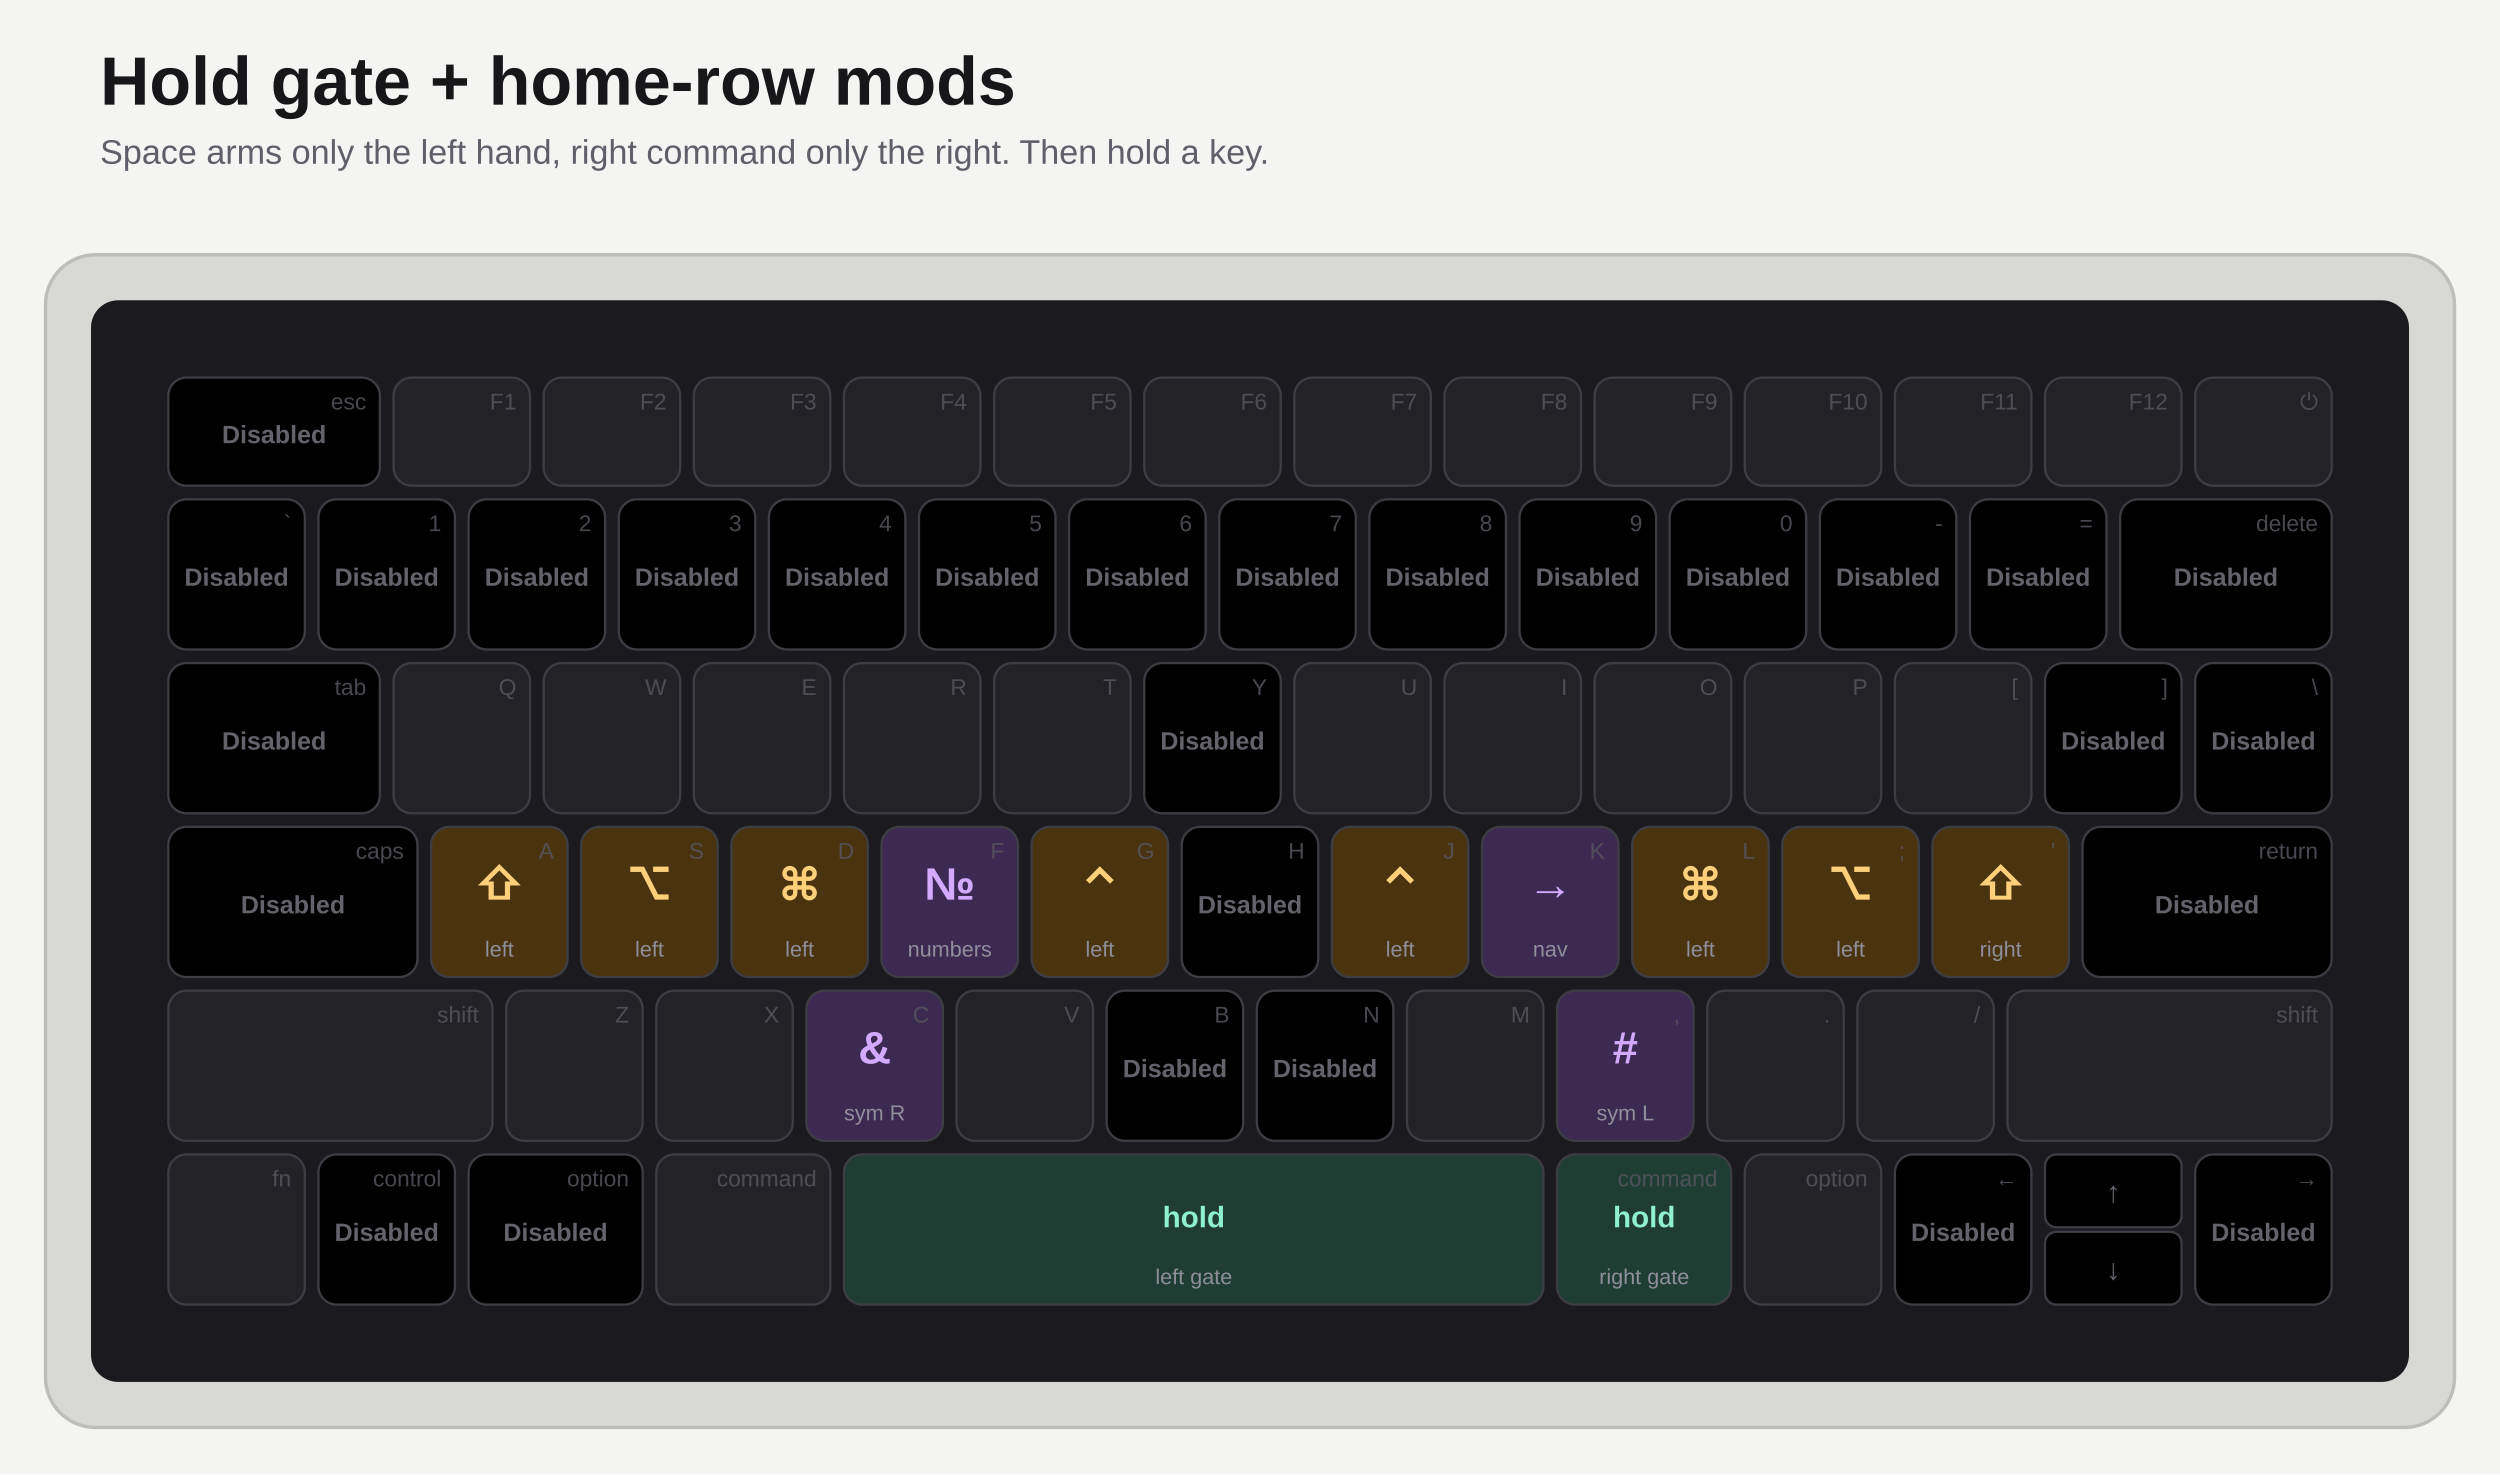
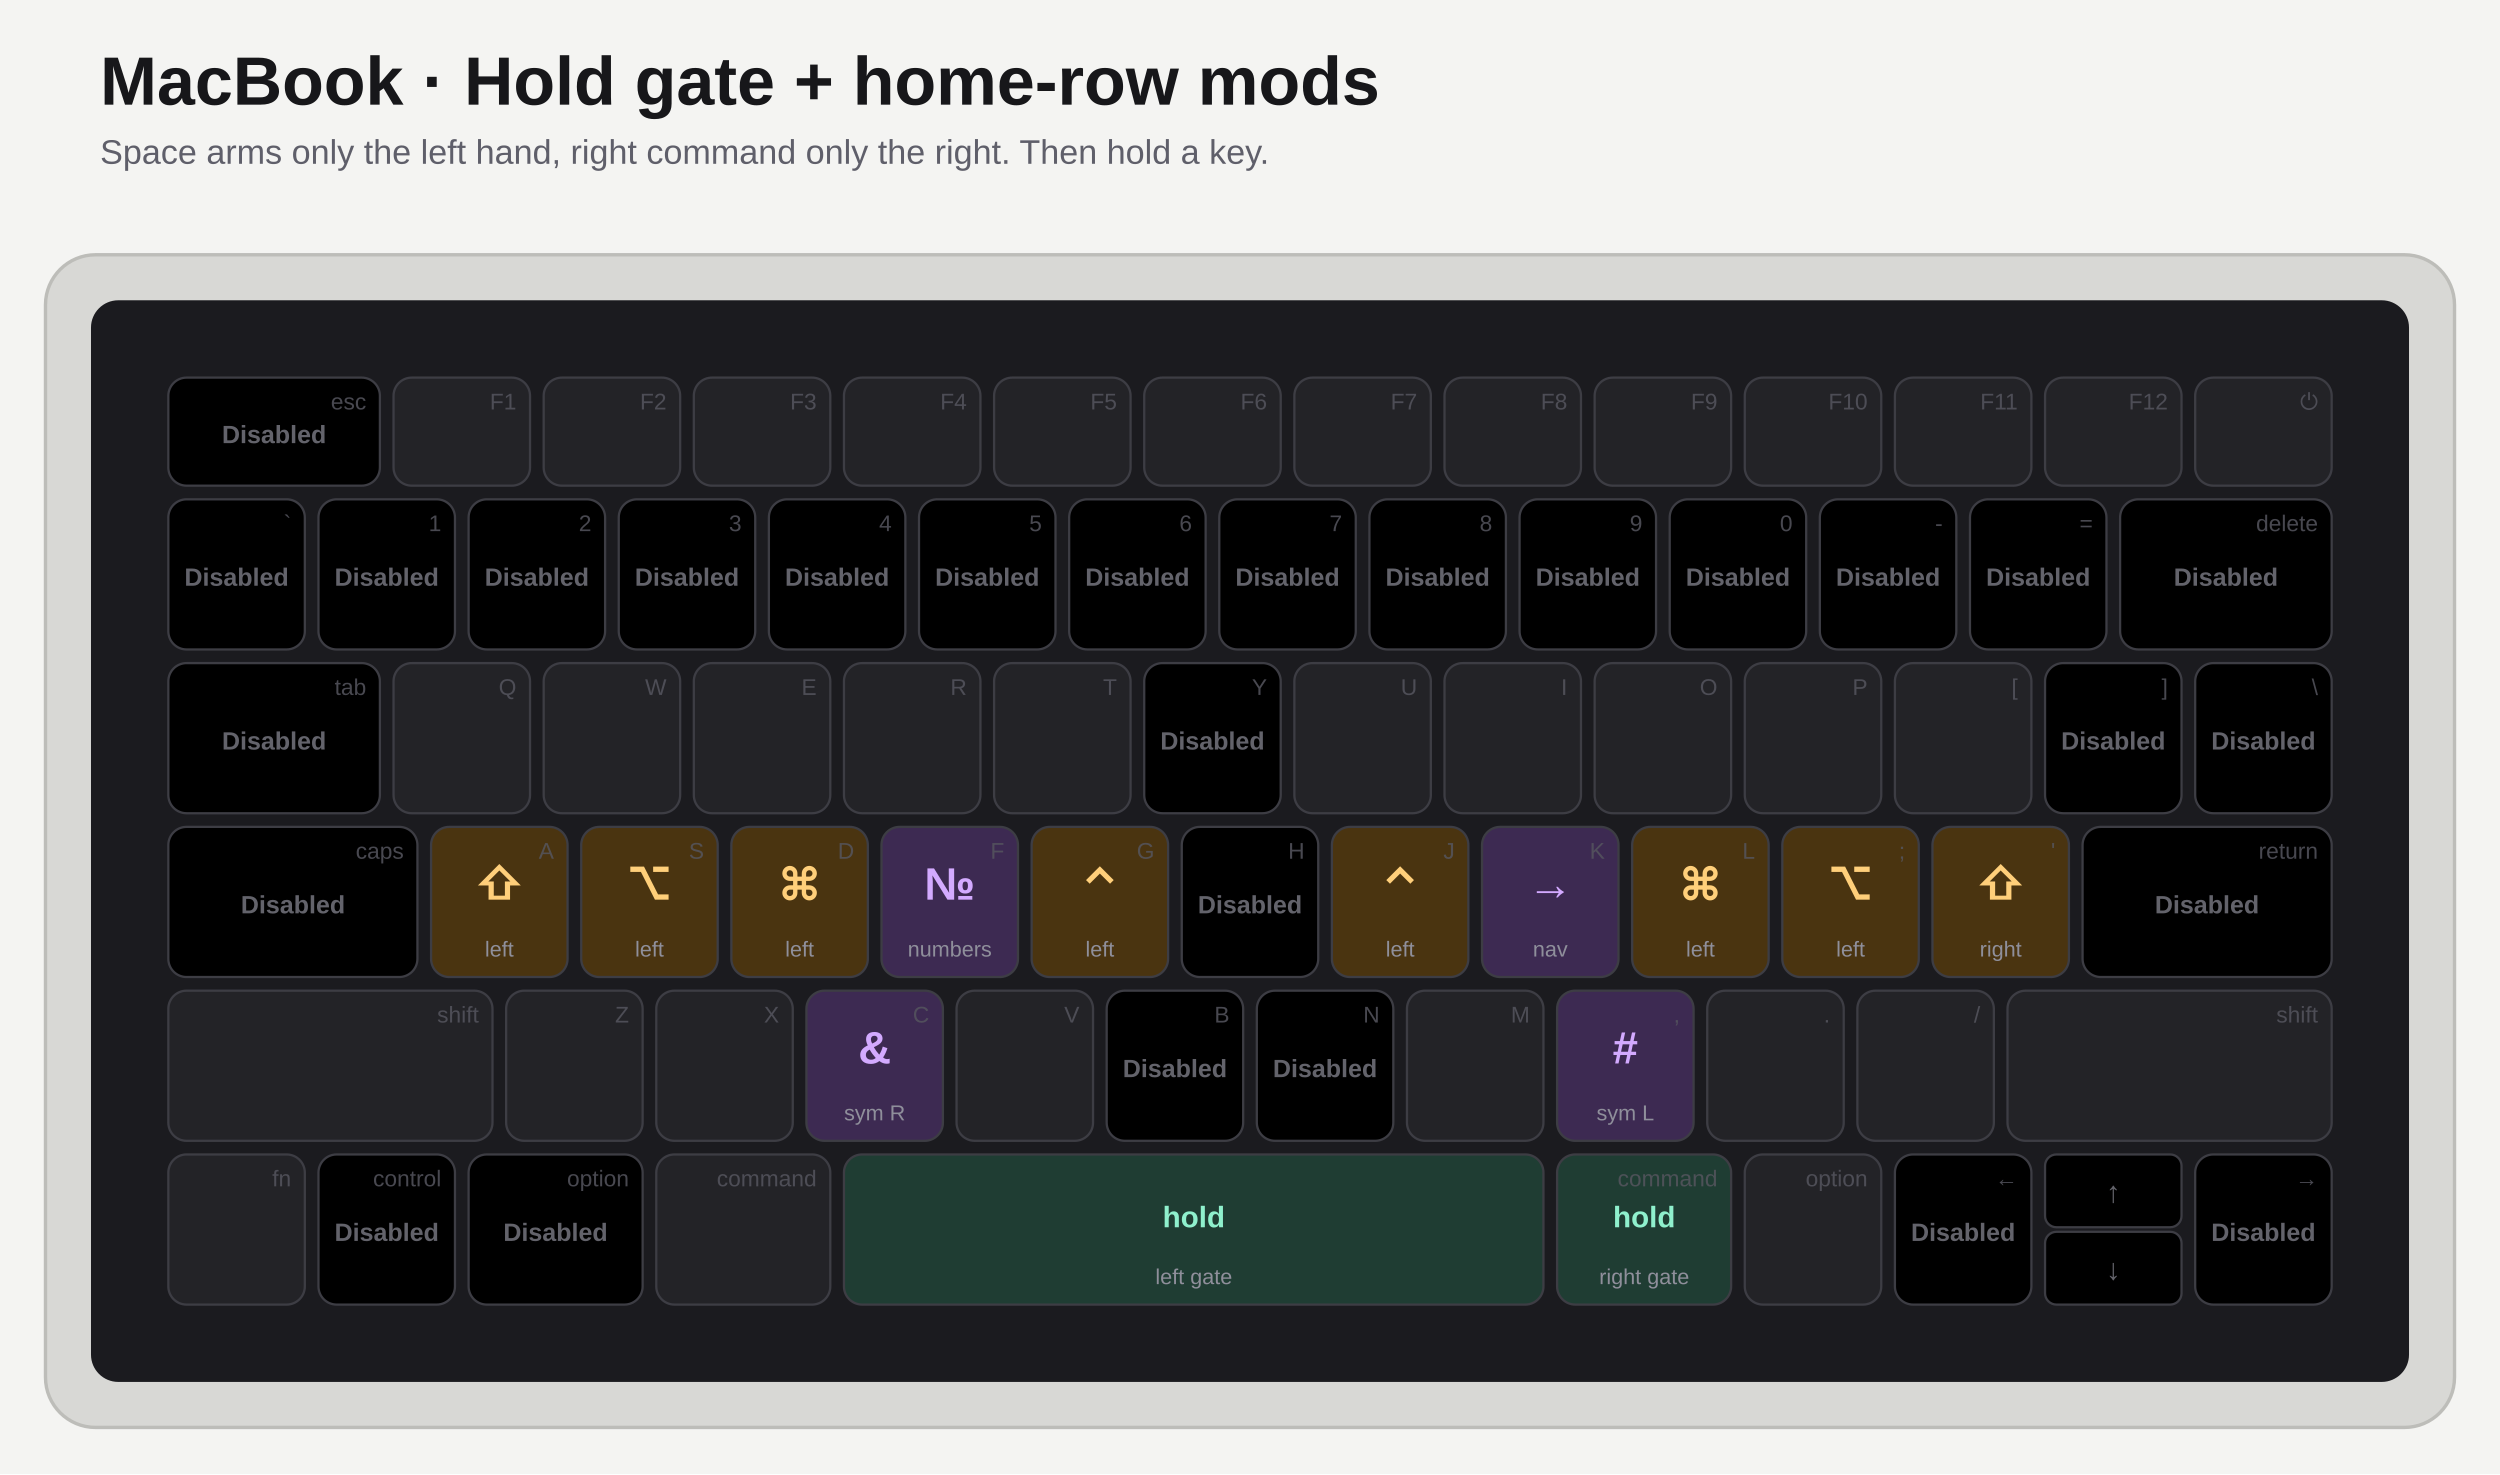
<svg xmlns="http://www.w3.org/2000/svg" width="1099" height="648" viewBox="0 0 1099 648" role="img" aria-label="Hold gate + home-row mods layer of the splitmac">
  <rect width="1099" height="648" fill="#f4f4f2" />
-   <text x="44.0" y="46.0" fill="#17171a" font-size="30" font-weight="700" text-anchor="start" opacity="1.0" font-family="-apple-system, BlinkMacSystemFont, 'SF Pro Text', 'Helvetica Neue', Arial, sans-serif">Hold gate + home-row mods</text>
+   <text x="44.0" y="46.0" fill="#17171a" font-size="30" font-weight="700" text-anchor="start" opacity="1.0" font-family="-apple-system, BlinkMacSystemFont, 'SF Pro Text', 'Helvetica Neue', Arial, sans-serif">MacBook · Hold gate + home-row mods</text>
  <text x="44.0" y="72.0" fill="#5f5f6a" font-size="15" font-weight="400" text-anchor="start" opacity="1.0" font-family="-apple-system, BlinkMacSystemFont, 'SF Pro Text', 'Helvetica Neue', Arial, sans-serif">Space arms only the left hand, right command only the right. Then hold a key.</text>
  <rect x="20.0" y="112.0" width="1059.0" height="515.5" rx="22" fill="#d8d8d5" stroke="#bdbdb9" stroke-width="1.5" />
  <rect x="40.0" y="132.0" width="1019.0" height="475.5" rx="12" fill="#1b1b1f" />
  <rect x="74.0" y="166.0" width="93.0" height="47.5" rx="8" fill="#000000" stroke="#3d3d44" stroke-width="1" />
  <text x="161.0" y="180.0" fill="#55555e" font-size="10" font-weight="500" text-anchor="end" opacity="0.85" font-family="-apple-system, BlinkMacSystemFont, 'SF Pro Text', 'Helvetica Neue', Arial, sans-serif">esc</text>
  <text x="120.5" y="194.8" fill="#63636b" font-size="11" font-weight="600" text-anchor="middle" opacity="1.0" font-family="-apple-system, BlinkMacSystemFont, 'SF Pro Text', 'Helvetica Neue', Arial, sans-serif">Disabled</text>
  <rect x="173.0" y="166.0" width="60.0" height="47.5" rx="8" fill="#232327" stroke="#3d3d44" stroke-width="1" />
  <text x="227.0" y="180.0" fill="#55555e" font-size="10" font-weight="500" text-anchor="end" opacity="0.85" font-family="-apple-system, BlinkMacSystemFont, 'SF Pro Text', 'Helvetica Neue', Arial, sans-serif">F1</text>
  <rect x="239.0" y="166.0" width="60.0" height="47.5" rx="8" fill="#232327" stroke="#3d3d44" stroke-width="1" />
  <text x="293.0" y="180.0" fill="#55555e" font-size="10" font-weight="500" text-anchor="end" opacity="0.85" font-family="-apple-system, BlinkMacSystemFont, 'SF Pro Text', 'Helvetica Neue', Arial, sans-serif">F2</text>
  <rect x="305.0" y="166.0" width="60.0" height="47.5" rx="8" fill="#232327" stroke="#3d3d44" stroke-width="1" />
  <text x="359.0" y="180.0" fill="#55555e" font-size="10" font-weight="500" text-anchor="end" opacity="0.85" font-family="-apple-system, BlinkMacSystemFont, 'SF Pro Text', 'Helvetica Neue', Arial, sans-serif">F3</text>
  <rect x="371.0" y="166.0" width="60.0" height="47.5" rx="8" fill="#232327" stroke="#3d3d44" stroke-width="1" />
  <text x="425.0" y="180.0" fill="#55555e" font-size="10" font-weight="500" text-anchor="end" opacity="0.85" font-family="-apple-system, BlinkMacSystemFont, 'SF Pro Text', 'Helvetica Neue', Arial, sans-serif">F4</text>
  <rect x="437.0" y="166.0" width="60.0" height="47.5" rx="8" fill="#232327" stroke="#3d3d44" stroke-width="1" />
  <text x="491.0" y="180.0" fill="#55555e" font-size="10" font-weight="500" text-anchor="end" opacity="0.85" font-family="-apple-system, BlinkMacSystemFont, 'SF Pro Text', 'Helvetica Neue', Arial, sans-serif">F5</text>
  <rect x="503.0" y="166.0" width="60.0" height="47.5" rx="8" fill="#232327" stroke="#3d3d44" stroke-width="1" />
  <text x="557.0" y="180.0" fill="#55555e" font-size="10" font-weight="500" text-anchor="end" opacity="0.85" font-family="-apple-system, BlinkMacSystemFont, 'SF Pro Text', 'Helvetica Neue', Arial, sans-serif">F6</text>
  <rect x="569.0" y="166.0" width="60.0" height="47.5" rx="8" fill="#232327" stroke="#3d3d44" stroke-width="1" />
  <text x="623.0" y="180.0" fill="#55555e" font-size="10" font-weight="500" text-anchor="end" opacity="0.85" font-family="-apple-system, BlinkMacSystemFont, 'SF Pro Text', 'Helvetica Neue', Arial, sans-serif">F7</text>
  <rect x="635.0" y="166.0" width="60.0" height="47.5" rx="8" fill="#232327" stroke="#3d3d44" stroke-width="1" />
  <text x="689.0" y="180.0" fill="#55555e" font-size="10" font-weight="500" text-anchor="end" opacity="0.85" font-family="-apple-system, BlinkMacSystemFont, 'SF Pro Text', 'Helvetica Neue', Arial, sans-serif">F8</text>
  <rect x="701.0" y="166.0" width="60.0" height="47.5" rx="8" fill="#232327" stroke="#3d3d44" stroke-width="1" />
  <text x="755.0" y="180.0" fill="#55555e" font-size="10" font-weight="500" text-anchor="end" opacity="0.85" font-family="-apple-system, BlinkMacSystemFont, 'SF Pro Text', 'Helvetica Neue', Arial, sans-serif">F9</text>
  <rect x="767.0" y="166.0" width="60.0" height="47.5" rx="8" fill="#232327" stroke="#3d3d44" stroke-width="1" />
  <text x="821.0" y="180.0" fill="#55555e" font-size="10" font-weight="500" text-anchor="end" opacity="0.85" font-family="-apple-system, BlinkMacSystemFont, 'SF Pro Text', 'Helvetica Neue', Arial, sans-serif">F10</text>
  <rect x="833.0" y="166.0" width="60.0" height="47.5" rx="8" fill="#232327" stroke="#3d3d44" stroke-width="1" />
  <text x="887.0" y="180.0" fill="#55555e" font-size="10" font-weight="500" text-anchor="end" opacity="0.85" font-family="-apple-system, BlinkMacSystemFont, 'SF Pro Text', 'Helvetica Neue', Arial, sans-serif">F11</text>
  <rect x="899.0" y="166.0" width="60.0" height="47.5" rx="8" fill="#232327" stroke="#3d3d44" stroke-width="1" />
  <text x="953.0" y="180.0" fill="#55555e" font-size="10" font-weight="500" text-anchor="end" opacity="0.85" font-family="-apple-system, BlinkMacSystemFont, 'SF Pro Text', 'Helvetica Neue', Arial, sans-serif">F12</text>
  <rect x="965.0" y="166.0" width="60.0" height="47.5" rx="8" fill="#232327" stroke="#3d3d44" stroke-width="1" />
  <text x="1019.0" y="180.0" fill="#55555e" font-size="10" font-weight="500" text-anchor="end" opacity="0.85" font-family="-apple-system, BlinkMacSystemFont, 'SF Pro Text', 'Helvetica Neue', Arial, sans-serif">⏻</text>
  <rect x="74.0" y="219.5" width="60.0" height="66.0" rx="8" fill="#000000" stroke="#3d3d44" stroke-width="1" />
  <text x="128.0" y="233.5" fill="#55555e" font-size="10" font-weight="500" text-anchor="end" opacity="0.85" font-family="-apple-system, BlinkMacSystemFont, 'SF Pro Text', 'Helvetica Neue', Arial, sans-serif">`</text>
  <text x="104.0" y="257.5" fill="#63636b" font-size="11" font-weight="600" text-anchor="middle" opacity="1.0" font-family="-apple-system, BlinkMacSystemFont, 'SF Pro Text', 'Helvetica Neue', Arial, sans-serif">Disabled</text>
  <rect x="140.0" y="219.5" width="60.0" height="66.0" rx="8" fill="#000000" stroke="#3d3d44" stroke-width="1" />
  <text x="194.0" y="233.5" fill="#55555e" font-size="10" font-weight="500" text-anchor="end" opacity="0.85" font-family="-apple-system, BlinkMacSystemFont, 'SF Pro Text', 'Helvetica Neue', Arial, sans-serif">1</text>
  <text x="170.0" y="257.5" fill="#63636b" font-size="11" font-weight="600" text-anchor="middle" opacity="1.0" font-family="-apple-system, BlinkMacSystemFont, 'SF Pro Text', 'Helvetica Neue', Arial, sans-serif">Disabled</text>
  <rect x="206.0" y="219.5" width="60.0" height="66.0" rx="8" fill="#000000" stroke="#3d3d44" stroke-width="1" />
  <text x="260.0" y="233.5" fill="#55555e" font-size="10" font-weight="500" text-anchor="end" opacity="0.85" font-family="-apple-system, BlinkMacSystemFont, 'SF Pro Text', 'Helvetica Neue', Arial, sans-serif">2</text>
  <text x="236.0" y="257.5" fill="#63636b" font-size="11" font-weight="600" text-anchor="middle" opacity="1.0" font-family="-apple-system, BlinkMacSystemFont, 'SF Pro Text', 'Helvetica Neue', Arial, sans-serif">Disabled</text>
  <rect x="272.0" y="219.5" width="60.0" height="66.0" rx="8" fill="#000000" stroke="#3d3d44" stroke-width="1" />
  <text x="326.0" y="233.5" fill="#55555e" font-size="10" font-weight="500" text-anchor="end" opacity="0.85" font-family="-apple-system, BlinkMacSystemFont, 'SF Pro Text', 'Helvetica Neue', Arial, sans-serif">3</text>
  <text x="302.0" y="257.5" fill="#63636b" font-size="11" font-weight="600" text-anchor="middle" opacity="1.0" font-family="-apple-system, BlinkMacSystemFont, 'SF Pro Text', 'Helvetica Neue', Arial, sans-serif">Disabled</text>
  <rect x="338.0" y="219.5" width="60.0" height="66.0" rx="8" fill="#000000" stroke="#3d3d44" stroke-width="1" />
  <text x="392.0" y="233.5" fill="#55555e" font-size="10" font-weight="500" text-anchor="end" opacity="0.85" font-family="-apple-system, BlinkMacSystemFont, 'SF Pro Text', 'Helvetica Neue', Arial, sans-serif">4</text>
  <text x="368.0" y="257.5" fill="#63636b" font-size="11" font-weight="600" text-anchor="middle" opacity="1.0" font-family="-apple-system, BlinkMacSystemFont, 'SF Pro Text', 'Helvetica Neue', Arial, sans-serif">Disabled</text>
  <rect x="404.0" y="219.5" width="60.0" height="66.0" rx="8" fill="#000000" stroke="#3d3d44" stroke-width="1" />
  <text x="458.0" y="233.5" fill="#55555e" font-size="10" font-weight="500" text-anchor="end" opacity="0.85" font-family="-apple-system, BlinkMacSystemFont, 'SF Pro Text', 'Helvetica Neue', Arial, sans-serif">5</text>
  <text x="434.0" y="257.5" fill="#63636b" font-size="11" font-weight="600" text-anchor="middle" opacity="1.0" font-family="-apple-system, BlinkMacSystemFont, 'SF Pro Text', 'Helvetica Neue', Arial, sans-serif">Disabled</text>
  <rect x="470.0" y="219.5" width="60.0" height="66.0" rx="8" fill="#000000" stroke="#3d3d44" stroke-width="1" />
  <text x="524.0" y="233.5" fill="#55555e" font-size="10" font-weight="500" text-anchor="end" opacity="0.85" font-family="-apple-system, BlinkMacSystemFont, 'SF Pro Text', 'Helvetica Neue', Arial, sans-serif">6</text>
  <text x="500.0" y="257.5" fill="#63636b" font-size="11" font-weight="600" text-anchor="middle" opacity="1.0" font-family="-apple-system, BlinkMacSystemFont, 'SF Pro Text', 'Helvetica Neue', Arial, sans-serif">Disabled</text>
  <rect x="536.0" y="219.5" width="60.0" height="66.0" rx="8" fill="#000000" stroke="#3d3d44" stroke-width="1" />
  <text x="590.0" y="233.5" fill="#55555e" font-size="10" font-weight="500" text-anchor="end" opacity="0.85" font-family="-apple-system, BlinkMacSystemFont, 'SF Pro Text', 'Helvetica Neue', Arial, sans-serif">7</text>
  <text x="566.0" y="257.5" fill="#63636b" font-size="11" font-weight="600" text-anchor="middle" opacity="1.0" font-family="-apple-system, BlinkMacSystemFont, 'SF Pro Text', 'Helvetica Neue', Arial, sans-serif">Disabled</text>
  <rect x="602.0" y="219.5" width="60.0" height="66.0" rx="8" fill="#000000" stroke="#3d3d44" stroke-width="1" />
  <text x="656.0" y="233.5" fill="#55555e" font-size="10" font-weight="500" text-anchor="end" opacity="0.85" font-family="-apple-system, BlinkMacSystemFont, 'SF Pro Text', 'Helvetica Neue', Arial, sans-serif">8</text>
  <text x="632.0" y="257.5" fill="#63636b" font-size="11" font-weight="600" text-anchor="middle" opacity="1.0" font-family="-apple-system, BlinkMacSystemFont, 'SF Pro Text', 'Helvetica Neue', Arial, sans-serif">Disabled</text>
  <rect x="668.0" y="219.5" width="60.0" height="66.0" rx="8" fill="#000000" stroke="#3d3d44" stroke-width="1" />
  <text x="722.0" y="233.5" fill="#55555e" font-size="10" font-weight="500" text-anchor="end" opacity="0.85" font-family="-apple-system, BlinkMacSystemFont, 'SF Pro Text', 'Helvetica Neue', Arial, sans-serif">9</text>
  <text x="698.0" y="257.5" fill="#63636b" font-size="11" font-weight="600" text-anchor="middle" opacity="1.0" font-family="-apple-system, BlinkMacSystemFont, 'SF Pro Text', 'Helvetica Neue', Arial, sans-serif">Disabled</text>
  <rect x="734.0" y="219.5" width="60.0" height="66.0" rx="8" fill="#000000" stroke="#3d3d44" stroke-width="1" />
  <text x="788.0" y="233.5" fill="#55555e" font-size="10" font-weight="500" text-anchor="end" opacity="0.85" font-family="-apple-system, BlinkMacSystemFont, 'SF Pro Text', 'Helvetica Neue', Arial, sans-serif">0</text>
  <text x="764.0" y="257.5" fill="#63636b" font-size="11" font-weight="600" text-anchor="middle" opacity="1.0" font-family="-apple-system, BlinkMacSystemFont, 'SF Pro Text', 'Helvetica Neue', Arial, sans-serif">Disabled</text>
  <rect x="800.0" y="219.5" width="60.0" height="66.0" rx="8" fill="#000000" stroke="#3d3d44" stroke-width="1" />
  <text x="854.0" y="233.5" fill="#55555e" font-size="10" font-weight="500" text-anchor="end" opacity="0.85" font-family="-apple-system, BlinkMacSystemFont, 'SF Pro Text', 'Helvetica Neue', Arial, sans-serif">-</text>
  <text x="830.0" y="257.5" fill="#63636b" font-size="11" font-weight="600" text-anchor="middle" opacity="1.0" font-family="-apple-system, BlinkMacSystemFont, 'SF Pro Text', 'Helvetica Neue', Arial, sans-serif">Disabled</text>
  <rect x="866.0" y="219.5" width="60.0" height="66.0" rx="8" fill="#000000" stroke="#3d3d44" stroke-width="1" />
  <text x="920.0" y="233.5" fill="#55555e" font-size="10" font-weight="500" text-anchor="end" opacity="0.85" font-family="-apple-system, BlinkMacSystemFont, 'SF Pro Text', 'Helvetica Neue', Arial, sans-serif">=</text>
  <text x="896.0" y="257.5" fill="#63636b" font-size="11" font-weight="600" text-anchor="middle" opacity="1.0" font-family="-apple-system, BlinkMacSystemFont, 'SF Pro Text', 'Helvetica Neue', Arial, sans-serif">Disabled</text>
  <rect x="932.0" y="219.5" width="93.0" height="66.0" rx="8" fill="#000000" stroke="#3d3d44" stroke-width="1" />
  <text x="1019.0" y="233.5" fill="#55555e" font-size="10" font-weight="500" text-anchor="end" opacity="0.85" font-family="-apple-system, BlinkMacSystemFont, 'SF Pro Text', 'Helvetica Neue', Arial, sans-serif">delete</text>
  <text x="978.5" y="257.5" fill="#63636b" font-size="11" font-weight="600" text-anchor="middle" opacity="1.0" font-family="-apple-system, BlinkMacSystemFont, 'SF Pro Text', 'Helvetica Neue', Arial, sans-serif">Disabled</text>
  <rect x="74.0" y="291.5" width="93.0" height="66.0" rx="8" fill="#000000" stroke="#3d3d44" stroke-width="1" />
  <text x="161.0" y="305.5" fill="#55555e" font-size="10" font-weight="500" text-anchor="end" opacity="0.85" font-family="-apple-system, BlinkMacSystemFont, 'SF Pro Text', 'Helvetica Neue', Arial, sans-serif">tab</text>
  <text x="120.5" y="329.5" fill="#63636b" font-size="11" font-weight="600" text-anchor="middle" opacity="1.0" font-family="-apple-system, BlinkMacSystemFont, 'SF Pro Text', 'Helvetica Neue', Arial, sans-serif">Disabled</text>
  <rect x="173.0" y="291.5" width="60.0" height="66.0" rx="8" fill="#232327" stroke="#3d3d44" stroke-width="1" />
  <text x="227.0" y="305.5" fill="#55555e" font-size="10" font-weight="500" text-anchor="end" opacity="0.85" font-family="-apple-system, BlinkMacSystemFont, 'SF Pro Text', 'Helvetica Neue', Arial, sans-serif">Q</text>
  <rect x="239.0" y="291.5" width="60.0" height="66.0" rx="8" fill="#232327" stroke="#3d3d44" stroke-width="1" />
  <text x="293.0" y="305.5" fill="#55555e" font-size="10" font-weight="500" text-anchor="end" opacity="0.85" font-family="-apple-system, BlinkMacSystemFont, 'SF Pro Text', 'Helvetica Neue', Arial, sans-serif">W</text>
  <rect x="305.0" y="291.5" width="60.0" height="66.0" rx="8" fill="#232327" stroke="#3d3d44" stroke-width="1" />
  <text x="359.0" y="305.5" fill="#55555e" font-size="10" font-weight="500" text-anchor="end" opacity="0.85" font-family="-apple-system, BlinkMacSystemFont, 'SF Pro Text', 'Helvetica Neue', Arial, sans-serif">E</text>
  <rect x="371.0" y="291.5" width="60.0" height="66.0" rx="8" fill="#232327" stroke="#3d3d44" stroke-width="1" />
  <text x="425.0" y="305.5" fill="#55555e" font-size="10" font-weight="500" text-anchor="end" opacity="0.85" font-family="-apple-system, BlinkMacSystemFont, 'SF Pro Text', 'Helvetica Neue', Arial, sans-serif">R</text>
  <rect x="437.0" y="291.5" width="60.0" height="66.0" rx="8" fill="#232327" stroke="#3d3d44" stroke-width="1" />
  <text x="491.0" y="305.5" fill="#55555e" font-size="10" font-weight="500" text-anchor="end" opacity="0.85" font-family="-apple-system, BlinkMacSystemFont, 'SF Pro Text', 'Helvetica Neue', Arial, sans-serif">T</text>
  <rect x="503.0" y="291.5" width="60.0" height="66.0" rx="8" fill="#000000" stroke="#3d3d44" stroke-width="1" />
  <text x="557.0" y="305.5" fill="#55555e" font-size="10" font-weight="500" text-anchor="end" opacity="0.85" font-family="-apple-system, BlinkMacSystemFont, 'SF Pro Text', 'Helvetica Neue', Arial, sans-serif">Y</text>
  <text x="533.0" y="329.5" fill="#63636b" font-size="11" font-weight="600" text-anchor="middle" opacity="1.0" font-family="-apple-system, BlinkMacSystemFont, 'SF Pro Text', 'Helvetica Neue', Arial, sans-serif">Disabled</text>
  <rect x="569.0" y="291.5" width="60.0" height="66.0" rx="8" fill="#232327" stroke="#3d3d44" stroke-width="1" />
  <text x="623.0" y="305.5" fill="#55555e" font-size="10" font-weight="500" text-anchor="end" opacity="0.85" font-family="-apple-system, BlinkMacSystemFont, 'SF Pro Text', 'Helvetica Neue', Arial, sans-serif">U</text>
  <rect x="635.0" y="291.5" width="60.0" height="66.0" rx="8" fill="#232327" stroke="#3d3d44" stroke-width="1" />
  <text x="689.0" y="305.5" fill="#55555e" font-size="10" font-weight="500" text-anchor="end" opacity="0.85" font-family="-apple-system, BlinkMacSystemFont, 'SF Pro Text', 'Helvetica Neue', Arial, sans-serif">I</text>
  <rect x="701.0" y="291.5" width="60.0" height="66.0" rx="8" fill="#232327" stroke="#3d3d44" stroke-width="1" />
  <text x="755.0" y="305.5" fill="#55555e" font-size="10" font-weight="500" text-anchor="end" opacity="0.85" font-family="-apple-system, BlinkMacSystemFont, 'SF Pro Text', 'Helvetica Neue', Arial, sans-serif">O</text>
  <rect x="767.0" y="291.5" width="60.0" height="66.0" rx="8" fill="#232327" stroke="#3d3d44" stroke-width="1" />
  <text x="821.0" y="305.5" fill="#55555e" font-size="10" font-weight="500" text-anchor="end" opacity="0.85" font-family="-apple-system, BlinkMacSystemFont, 'SF Pro Text', 'Helvetica Neue', Arial, sans-serif">P</text>
  <rect x="833.0" y="291.5" width="60.0" height="66.0" rx="8" fill="#232327" stroke="#3d3d44" stroke-width="1" />
  <text x="887.0" y="305.5" fill="#55555e" font-size="10" font-weight="500" text-anchor="end" opacity="0.85" font-family="-apple-system, BlinkMacSystemFont, 'SF Pro Text', 'Helvetica Neue', Arial, sans-serif">[</text>
  <rect x="899.0" y="291.5" width="60.0" height="66.0" rx="8" fill="#000000" stroke="#3d3d44" stroke-width="1" />
  <text x="953.0" y="305.5" fill="#55555e" font-size="10" font-weight="500" text-anchor="end" opacity="0.85" font-family="-apple-system, BlinkMacSystemFont, 'SF Pro Text', 'Helvetica Neue', Arial, sans-serif">]</text>
  <text x="929.0" y="329.5" fill="#63636b" font-size="11" font-weight="600" text-anchor="middle" opacity="1.0" font-family="-apple-system, BlinkMacSystemFont, 'SF Pro Text', 'Helvetica Neue', Arial, sans-serif">Disabled</text>
  <rect x="965.0" y="291.5" width="60.0" height="66.0" rx="8" fill="#000000" stroke="#3d3d44" stroke-width="1" />
  <text x="1019.0" y="305.5" fill="#55555e" font-size="10" font-weight="500" text-anchor="end" opacity="0.85" font-family="-apple-system, BlinkMacSystemFont, 'SF Pro Text', 'Helvetica Neue', Arial, sans-serif">\</text>
  <text x="995.0" y="329.5" fill="#63636b" font-size="11" font-weight="600" text-anchor="middle" opacity="1.0" font-family="-apple-system, BlinkMacSystemFont, 'SF Pro Text', 'Helvetica Neue', Arial, sans-serif">Disabled</text>
  <rect x="74.0" y="363.5" width="109.5" height="66.0" rx="8" fill="#000000" stroke="#3d3d44" stroke-width="1" />
  <text x="177.5" y="377.5" fill="#55555e" font-size="10" font-weight="500" text-anchor="end" opacity="0.85" font-family="-apple-system, BlinkMacSystemFont, 'SF Pro Text', 'Helvetica Neue', Arial, sans-serif">caps</text>
  <text x="128.8" y="401.5" fill="#63636b" font-size="11" font-weight="600" text-anchor="middle" opacity="1.0" font-family="-apple-system, BlinkMacSystemFont, 'SF Pro Text', 'Helvetica Neue', Arial, sans-serif">Disabled</text>
  <rect x="189.5" y="363.5" width="60.0" height="66.0" rx="8" fill="#4a3410" stroke="#3d3d44" stroke-width="1" />
  <text x="243.5" y="377.5" fill="#55555e" font-size="10" font-weight="500" text-anchor="end" opacity="0.85" font-family="-apple-system, BlinkMacSystemFont, 'SF Pro Text', 'Helvetica Neue', Arial, sans-serif">A</text>
  <text x="219.5" y="395.5" fill="#ffcf7a" font-size="20" font-weight="700" text-anchor="middle" opacity="1.0" font-family="-apple-system, BlinkMacSystemFont, 'SF Pro Text', 'Helvetica Neue', Arial, sans-serif">⇧</text>
  <text x="219.5" y="420.5" fill="#8f8f9b" font-size="9.5" font-weight="500" text-anchor="middle" opacity="1.0" font-family="-apple-system, BlinkMacSystemFont, 'SF Pro Text', 'Helvetica Neue', Arial, sans-serif">left</text>
  <rect x="255.5" y="363.5" width="60.0" height="66.0" rx="8" fill="#4a3410" stroke="#3d3d44" stroke-width="1" />
  <text x="309.5" y="377.5" fill="#55555e" font-size="10" font-weight="500" text-anchor="end" opacity="0.85" font-family="-apple-system, BlinkMacSystemFont, 'SF Pro Text', 'Helvetica Neue', Arial, sans-serif">S</text>
  <text x="285.5" y="395.5" fill="#ffcf7a" font-size="20" font-weight="700" text-anchor="middle" opacity="1.0" font-family="-apple-system, BlinkMacSystemFont, 'SF Pro Text', 'Helvetica Neue', Arial, sans-serif">⌥</text>
  <text x="285.5" y="420.5" fill="#8f8f9b" font-size="9.5" font-weight="500" text-anchor="middle" opacity="1.0" font-family="-apple-system, BlinkMacSystemFont, 'SF Pro Text', 'Helvetica Neue', Arial, sans-serif">left</text>
  <rect x="321.5" y="363.5" width="60.0" height="66.0" rx="8" fill="#4a3410" stroke="#3d3d44" stroke-width="1" />
  <text x="375.5" y="377.5" fill="#55555e" font-size="10" font-weight="500" text-anchor="end" opacity="0.85" font-family="-apple-system, BlinkMacSystemFont, 'SF Pro Text', 'Helvetica Neue', Arial, sans-serif">D</text>
  <text x="351.5" y="395.5" fill="#ffcf7a" font-size="20" font-weight="700" text-anchor="middle" opacity="1.0" font-family="-apple-system, BlinkMacSystemFont, 'SF Pro Text', 'Helvetica Neue', Arial, sans-serif">⌘</text>
  <text x="351.5" y="420.5" fill="#8f8f9b" font-size="9.5" font-weight="500" text-anchor="middle" opacity="1.0" font-family="-apple-system, BlinkMacSystemFont, 'SF Pro Text', 'Helvetica Neue', Arial, sans-serif">left</text>
  <rect x="387.5" y="363.5" width="60.0" height="66.0" rx="8" fill="#3d2a52" stroke="#3d3d44" stroke-width="1" />
  <text x="441.5" y="377.5" fill="#55555e" font-size="10" font-weight="500" text-anchor="end" opacity="0.85" font-family="-apple-system, BlinkMacSystemFont, 'SF Pro Text', 'Helvetica Neue', Arial, sans-serif">F</text>
  <text x="417.5" y="395.5" fill="#d3aaff" font-size="20" font-weight="700" text-anchor="middle" opacity="1.0" font-family="-apple-system, BlinkMacSystemFont, 'SF Pro Text', 'Helvetica Neue', Arial, sans-serif">№</text>
  <text x="417.5" y="420.5" fill="#8f8f9b" font-size="9.5" font-weight="500" text-anchor="middle" opacity="1.0" font-family="-apple-system, BlinkMacSystemFont, 'SF Pro Text', 'Helvetica Neue', Arial, sans-serif">numbers</text>
  <rect x="453.5" y="363.5" width="60.0" height="66.0" rx="8" fill="#4a3410" stroke="#3d3d44" stroke-width="1" />
  <text x="507.5" y="377.5" fill="#55555e" font-size="10" font-weight="500" text-anchor="end" opacity="0.85" font-family="-apple-system, BlinkMacSystemFont, 'SF Pro Text', 'Helvetica Neue', Arial, sans-serif">G</text>
  <text x="483.5" y="395.5" fill="#ffcf7a" font-size="20" font-weight="700" text-anchor="middle" opacity="1.0" font-family="-apple-system, BlinkMacSystemFont, 'SF Pro Text', 'Helvetica Neue', Arial, sans-serif">⌃</text>
  <text x="483.5" y="420.5" fill="#8f8f9b" font-size="9.5" font-weight="500" text-anchor="middle" opacity="1.0" font-family="-apple-system, BlinkMacSystemFont, 'SF Pro Text', 'Helvetica Neue', Arial, sans-serif">left</text>
  <rect x="519.5" y="363.5" width="60.0" height="66.0" rx="8" fill="#000000" stroke="#3d3d44" stroke-width="1" />
  <text x="573.5" y="377.5" fill="#55555e" font-size="10" font-weight="500" text-anchor="end" opacity="0.85" font-family="-apple-system, BlinkMacSystemFont, 'SF Pro Text', 'Helvetica Neue', Arial, sans-serif">H</text>
  <text x="549.5" y="401.5" fill="#63636b" font-size="11" font-weight="600" text-anchor="middle" opacity="1.0" font-family="-apple-system, BlinkMacSystemFont, 'SF Pro Text', 'Helvetica Neue', Arial, sans-serif">Disabled</text>
  <rect x="585.5" y="363.5" width="60.0" height="66.0" rx="8" fill="#4a3410" stroke="#3d3d44" stroke-width="1" />
  <text x="639.5" y="377.5" fill="#55555e" font-size="10" font-weight="500" text-anchor="end" opacity="0.85" font-family="-apple-system, BlinkMacSystemFont, 'SF Pro Text', 'Helvetica Neue', Arial, sans-serif">J</text>
  <text x="615.5" y="395.5" fill="#ffcf7a" font-size="20" font-weight="700" text-anchor="middle" opacity="1.0" font-family="-apple-system, BlinkMacSystemFont, 'SF Pro Text', 'Helvetica Neue', Arial, sans-serif">⌃</text>
  <text x="615.5" y="420.5" fill="#8f8f9b" font-size="9.5" font-weight="500" text-anchor="middle" opacity="1.0" font-family="-apple-system, BlinkMacSystemFont, 'SF Pro Text', 'Helvetica Neue', Arial, sans-serif">left</text>
  <rect x="651.5" y="363.5" width="60.0" height="66.0" rx="8" fill="#3d2a52" stroke="#3d3d44" stroke-width="1" />
  <text x="705.5" y="377.5" fill="#55555e" font-size="10" font-weight="500" text-anchor="end" opacity="0.85" font-family="-apple-system, BlinkMacSystemFont, 'SF Pro Text', 'Helvetica Neue', Arial, sans-serif">K</text>
  <text x="681.5" y="395.5" fill="#d3aaff" font-size="20" font-weight="700" text-anchor="middle" opacity="1.0" font-family="-apple-system, BlinkMacSystemFont, 'SF Pro Text', 'Helvetica Neue', Arial, sans-serif">→</text>
  <text x="681.5" y="420.5" fill="#8f8f9b" font-size="9.5" font-weight="500" text-anchor="middle" opacity="1.0" font-family="-apple-system, BlinkMacSystemFont, 'SF Pro Text', 'Helvetica Neue', Arial, sans-serif">nav</text>
  <rect x="717.5" y="363.5" width="60.0" height="66.0" rx="8" fill="#4a3410" stroke="#3d3d44" stroke-width="1" />
  <text x="771.5" y="377.5" fill="#55555e" font-size="10" font-weight="500" text-anchor="end" opacity="0.85" font-family="-apple-system, BlinkMacSystemFont, 'SF Pro Text', 'Helvetica Neue', Arial, sans-serif">L</text>
  <text x="747.5" y="395.5" fill="#ffcf7a" font-size="20" font-weight="700" text-anchor="middle" opacity="1.0" font-family="-apple-system, BlinkMacSystemFont, 'SF Pro Text', 'Helvetica Neue', Arial, sans-serif">⌘</text>
  <text x="747.5" y="420.5" fill="#8f8f9b" font-size="9.5" font-weight="500" text-anchor="middle" opacity="1.0" font-family="-apple-system, BlinkMacSystemFont, 'SF Pro Text', 'Helvetica Neue', Arial, sans-serif">left</text>
  <rect x="783.5" y="363.5" width="60.0" height="66.0" rx="8" fill="#4a3410" stroke="#3d3d44" stroke-width="1" />
  <text x="837.5" y="377.5" fill="#55555e" font-size="10" font-weight="500" text-anchor="end" opacity="0.85" font-family="-apple-system, BlinkMacSystemFont, 'SF Pro Text', 'Helvetica Neue', Arial, sans-serif">;</text>
  <text x="813.5" y="395.5" fill="#ffcf7a" font-size="20" font-weight="700" text-anchor="middle" opacity="1.0" font-family="-apple-system, BlinkMacSystemFont, 'SF Pro Text', 'Helvetica Neue', Arial, sans-serif">⌥</text>
  <text x="813.5" y="420.5" fill="#8f8f9b" font-size="9.5" font-weight="500" text-anchor="middle" opacity="1.0" font-family="-apple-system, BlinkMacSystemFont, 'SF Pro Text', 'Helvetica Neue', Arial, sans-serif">left</text>
  <rect x="849.5" y="363.5" width="60.0" height="66.0" rx="8" fill="#4a3410" stroke="#3d3d44" stroke-width="1" />
  <text x="903.5" y="377.5" fill="#55555e" font-size="10" font-weight="500" text-anchor="end" opacity="0.85" font-family="-apple-system, BlinkMacSystemFont, 'SF Pro Text', 'Helvetica Neue', Arial, sans-serif">'</text>
  <text x="879.5" y="395.5" fill="#ffcf7a" font-size="20" font-weight="700" text-anchor="middle" opacity="1.0" font-family="-apple-system, BlinkMacSystemFont, 'SF Pro Text', 'Helvetica Neue', Arial, sans-serif">⇧</text>
  <text x="879.5" y="420.5" fill="#8f8f9b" font-size="9.5" font-weight="500" text-anchor="middle" opacity="1.0" font-family="-apple-system, BlinkMacSystemFont, 'SF Pro Text', 'Helvetica Neue', Arial, sans-serif">right</text>
  <rect x="915.5" y="363.5" width="109.5" height="66.0" rx="8" fill="#000000" stroke="#3d3d44" stroke-width="1" />
  <text x="1019.0" y="377.5" fill="#55555e" font-size="10" font-weight="500" text-anchor="end" opacity="0.85" font-family="-apple-system, BlinkMacSystemFont, 'SF Pro Text', 'Helvetica Neue', Arial, sans-serif">return</text>
  <text x="970.2" y="401.5" fill="#63636b" font-size="11" font-weight="600" text-anchor="middle" opacity="1.0" font-family="-apple-system, BlinkMacSystemFont, 'SF Pro Text', 'Helvetica Neue', Arial, sans-serif">Disabled</text>
  <rect x="74.0" y="435.5" width="142.5" height="66.0" rx="8" fill="#232327" stroke="#3d3d44" stroke-width="1" />
  <text x="210.5" y="449.5" fill="#55555e" font-size="10" font-weight="500" text-anchor="end" opacity="0.85" font-family="-apple-system, BlinkMacSystemFont, 'SF Pro Text', 'Helvetica Neue', Arial, sans-serif">shift</text>
  <rect x="222.5" y="435.5" width="60.0" height="66.0" rx="8" fill="#232327" stroke="#3d3d44" stroke-width="1" />
  <text x="276.5" y="449.5" fill="#55555e" font-size="10" font-weight="500" text-anchor="end" opacity="0.85" font-family="-apple-system, BlinkMacSystemFont, 'SF Pro Text', 'Helvetica Neue', Arial, sans-serif">Z</text>
  <rect x="288.5" y="435.5" width="60.0" height="66.0" rx="8" fill="#232327" stroke="#3d3d44" stroke-width="1" />
  <text x="342.5" y="449.5" fill="#55555e" font-size="10" font-weight="500" text-anchor="end" opacity="0.85" font-family="-apple-system, BlinkMacSystemFont, 'SF Pro Text', 'Helvetica Neue', Arial, sans-serif">X</text>
  <rect x="354.5" y="435.5" width="60.0" height="66.0" rx="8" fill="#3d2a52" stroke="#3d3d44" stroke-width="1" />
  <text x="408.5" y="449.5" fill="#55555e" font-size="10" font-weight="500" text-anchor="end" opacity="0.85" font-family="-apple-system, BlinkMacSystemFont, 'SF Pro Text', 'Helvetica Neue', Arial, sans-serif">C</text>
  <text x="384.5" y="467.5" fill="#d3aaff" font-size="20" font-weight="700" text-anchor="middle" opacity="1.0" font-family="-apple-system, BlinkMacSystemFont, 'SF Pro Text', 'Helvetica Neue', Arial, sans-serif">&amp;</text>
  <text x="384.5" y="492.5" fill="#8f8f9b" font-size="9.5" font-weight="500" text-anchor="middle" opacity="1.0" font-family="-apple-system, BlinkMacSystemFont, 'SF Pro Text', 'Helvetica Neue', Arial, sans-serif">sym R</text>
  <rect x="420.5" y="435.5" width="60.0" height="66.0" rx="8" fill="#232327" stroke="#3d3d44" stroke-width="1" />
  <text x="474.5" y="449.5" fill="#55555e" font-size="10" font-weight="500" text-anchor="end" opacity="0.85" font-family="-apple-system, BlinkMacSystemFont, 'SF Pro Text', 'Helvetica Neue', Arial, sans-serif">V</text>
  <rect x="486.5" y="435.5" width="60.0" height="66.0" rx="8" fill="#000000" stroke="#3d3d44" stroke-width="1" />
  <text x="540.5" y="449.5" fill="#55555e" font-size="10" font-weight="500" text-anchor="end" opacity="0.85" font-family="-apple-system, BlinkMacSystemFont, 'SF Pro Text', 'Helvetica Neue', Arial, sans-serif">B</text>
  <text x="516.5" y="473.5" fill="#63636b" font-size="11" font-weight="600" text-anchor="middle" opacity="1.0" font-family="-apple-system, BlinkMacSystemFont, 'SF Pro Text', 'Helvetica Neue', Arial, sans-serif">Disabled</text>
  <rect x="552.5" y="435.5" width="60.0" height="66.0" rx="8" fill="#000000" stroke="#3d3d44" stroke-width="1" />
  <text x="606.5" y="449.5" fill="#55555e" font-size="10" font-weight="500" text-anchor="end" opacity="0.85" font-family="-apple-system, BlinkMacSystemFont, 'SF Pro Text', 'Helvetica Neue', Arial, sans-serif">N</text>
  <text x="582.5" y="473.5" fill="#63636b" font-size="11" font-weight="600" text-anchor="middle" opacity="1.0" font-family="-apple-system, BlinkMacSystemFont, 'SF Pro Text', 'Helvetica Neue', Arial, sans-serif">Disabled</text>
  <rect x="618.5" y="435.5" width="60.0" height="66.0" rx="8" fill="#232327" stroke="#3d3d44" stroke-width="1" />
  <text x="672.5" y="449.5" fill="#55555e" font-size="10" font-weight="500" text-anchor="end" opacity="0.85" font-family="-apple-system, BlinkMacSystemFont, 'SF Pro Text', 'Helvetica Neue', Arial, sans-serif">M</text>
  <rect x="684.5" y="435.5" width="60.0" height="66.0" rx="8" fill="#3d2a52" stroke="#3d3d44" stroke-width="1" />
  <text x="738.5" y="449.5" fill="#55555e" font-size="10" font-weight="500" text-anchor="end" opacity="0.85" font-family="-apple-system, BlinkMacSystemFont, 'SF Pro Text', 'Helvetica Neue', Arial, sans-serif">,</text>
  <text x="714.5" y="467.5" fill="#d3aaff" font-size="20" font-weight="700" text-anchor="middle" opacity="1.0" font-family="-apple-system, BlinkMacSystemFont, 'SF Pro Text', 'Helvetica Neue', Arial, sans-serif">#</text>
  <text x="714.5" y="492.5" fill="#8f8f9b" font-size="9.5" font-weight="500" text-anchor="middle" opacity="1.0" font-family="-apple-system, BlinkMacSystemFont, 'SF Pro Text', 'Helvetica Neue', Arial, sans-serif">sym L</text>
  <rect x="750.5" y="435.5" width="60.0" height="66.0" rx="8" fill="#232327" stroke="#3d3d44" stroke-width="1" />
  <text x="804.5" y="449.5" fill="#55555e" font-size="10" font-weight="500" text-anchor="end" opacity="0.85" font-family="-apple-system, BlinkMacSystemFont, 'SF Pro Text', 'Helvetica Neue', Arial, sans-serif">.</text>
  <rect x="816.5" y="435.5" width="60.0" height="66.0" rx="8" fill="#232327" stroke="#3d3d44" stroke-width="1" />
  <text x="870.5" y="449.5" fill="#55555e" font-size="10" font-weight="500" text-anchor="end" opacity="0.85" font-family="-apple-system, BlinkMacSystemFont, 'SF Pro Text', 'Helvetica Neue', Arial, sans-serif">/</text>
  <rect x="882.5" y="435.5" width="142.5" height="66.0" rx="8" fill="#232327" stroke="#3d3d44" stroke-width="1" />
  <text x="1019.0" y="449.5" fill="#55555e" font-size="10" font-weight="500" text-anchor="end" opacity="0.85" font-family="-apple-system, BlinkMacSystemFont, 'SF Pro Text', 'Helvetica Neue', Arial, sans-serif">shift</text>
  <rect x="74.0" y="507.5" width="60.0" height="66.0" rx="8" fill="#232327" stroke="#3d3d44" stroke-width="1" />
  <text x="128.0" y="521.5" fill="#55555e" font-size="10" font-weight="500" text-anchor="end" opacity="0.85" font-family="-apple-system, BlinkMacSystemFont, 'SF Pro Text', 'Helvetica Neue', Arial, sans-serif">fn</text>
  <rect x="140.0" y="507.5" width="60.0" height="66.0" rx="8" fill="#000000" stroke="#3d3d44" stroke-width="1" />
  <text x="194.0" y="521.5" fill="#55555e" font-size="10" font-weight="500" text-anchor="end" opacity="0.85" font-family="-apple-system, BlinkMacSystemFont, 'SF Pro Text', 'Helvetica Neue', Arial, sans-serif">control</text>
  <text x="170.0" y="545.5" fill="#63636b" font-size="11" font-weight="600" text-anchor="middle" opacity="1.0" font-family="-apple-system, BlinkMacSystemFont, 'SF Pro Text', 'Helvetica Neue', Arial, sans-serif">Disabled</text>
  <rect x="206.0" y="507.5" width="76.5" height="66.0" rx="8" fill="#000000" stroke="#3d3d44" stroke-width="1" />
  <text x="276.5" y="521.5" fill="#55555e" font-size="10" font-weight="500" text-anchor="end" opacity="0.85" font-family="-apple-system, BlinkMacSystemFont, 'SF Pro Text', 'Helvetica Neue', Arial, sans-serif">option</text>
  <text x="244.2" y="545.5" fill="#63636b" font-size="11" font-weight="600" text-anchor="middle" opacity="1.0" font-family="-apple-system, BlinkMacSystemFont, 'SF Pro Text', 'Helvetica Neue', Arial, sans-serif">Disabled</text>
  <rect x="288.5" y="507.5" width="76.5" height="66.0" rx="8" fill="#232327" stroke="#3d3d44" stroke-width="1" />
  <text x="359.0" y="521.5" fill="#55555e" font-size="10" font-weight="500" text-anchor="end" opacity="0.85" font-family="-apple-system, BlinkMacSystemFont, 'SF Pro Text', 'Helvetica Neue', Arial, sans-serif">command</text>
  <rect x="371.0" y="507.5" width="307.5" height="66.0" rx="8" fill="#1f3d33" stroke="#3d3d44" stroke-width="1" />
  <text x="524.8" y="539.5" fill="#8ff0cd" font-size="13" font-weight="600" text-anchor="middle" opacity="1.0" font-family="-apple-system, BlinkMacSystemFont, 'SF Pro Text', 'Helvetica Neue', Arial, sans-serif">hold</text>
  <text x="524.8" y="564.5" fill="#8f8f9b" font-size="9.5" font-weight="500" text-anchor="middle" opacity="1.0" font-family="-apple-system, BlinkMacSystemFont, 'SF Pro Text', 'Helvetica Neue', Arial, sans-serif">left gate</text>
  <rect x="684.5" y="507.5" width="76.5" height="66.0" rx="8" fill="#1f3d33" stroke="#3d3d44" stroke-width="1" />
  <text x="755.0" y="521.5" fill="#55555e" font-size="10" font-weight="500" text-anchor="end" opacity="0.85" font-family="-apple-system, BlinkMacSystemFont, 'SF Pro Text', 'Helvetica Neue', Arial, sans-serif">command</text>
  <text x="722.8" y="539.5" fill="#8ff0cd" font-size="13" font-weight="600" text-anchor="middle" opacity="1.0" font-family="-apple-system, BlinkMacSystemFont, 'SF Pro Text', 'Helvetica Neue', Arial, sans-serif">hold</text>
  <text x="722.8" y="564.5" fill="#8f8f9b" font-size="9.5" font-weight="500" text-anchor="middle" opacity="1.0" font-family="-apple-system, BlinkMacSystemFont, 'SF Pro Text', 'Helvetica Neue', Arial, sans-serif">right gate</text>
  <rect x="767.0" y="507.5" width="60.0" height="66.0" rx="8" fill="#232327" stroke="#3d3d44" stroke-width="1" />
  <text x="821.0" y="521.5" fill="#55555e" font-size="10" font-weight="500" text-anchor="end" opacity="0.85" font-family="-apple-system, BlinkMacSystemFont, 'SF Pro Text', 'Helvetica Neue', Arial, sans-serif">option</text>
  <rect x="833.0" y="507.5" width="60.0" height="66.0" rx="8" fill="#000000" stroke="#3d3d44" stroke-width="1" />
  <text x="887.0" y="521.5" fill="#55555e" font-size="10" font-weight="500" text-anchor="end" opacity="0.85" font-family="-apple-system, BlinkMacSystemFont, 'SF Pro Text', 'Helvetica Neue', Arial, sans-serif">←</text>
  <text x="863.0" y="545.5" fill="#63636b" font-size="11" font-weight="600" text-anchor="middle" opacity="1.0" font-family="-apple-system, BlinkMacSystemFont, 'SF Pro Text', 'Helvetica Neue', Arial, sans-serif">Disabled</text>
  <rect x="899.0" y="507.5" width="60.0" height="32.0" rx="5" fill="#000000" stroke="#3d3d44" stroke-width="1" />
  <text x="929.0" y="528.5" fill="#63636b" font-size="13" font-weight="600" text-anchor="middle" opacity="1.0" font-family="-apple-system, BlinkMacSystemFont, 'SF Pro Text', 'Helvetica Neue', Arial, sans-serif">↑</text>
  <rect x="899.0" y="541.5" width="60.0" height="32.0" rx="5" fill="#000000" stroke="#3d3d44" stroke-width="1" />
  <text x="929.0" y="562.5" fill="#63636b" font-size="13" font-weight="600" text-anchor="middle" opacity="1.0" font-family="-apple-system, BlinkMacSystemFont, 'SF Pro Text', 'Helvetica Neue', Arial, sans-serif">↓</text>
  <rect x="965.0" y="507.5" width="60.0" height="66.0" rx="8" fill="#000000" stroke="#3d3d44" stroke-width="1" />
  <text x="1019.0" y="521.5" fill="#55555e" font-size="10" font-weight="500" text-anchor="end" opacity="0.85" font-family="-apple-system, BlinkMacSystemFont, 'SF Pro Text', 'Helvetica Neue', Arial, sans-serif">→</text>
  <text x="995.0" y="545.5" fill="#63636b" font-size="11" font-weight="600" text-anchor="middle" opacity="1.0" font-family="-apple-system, BlinkMacSystemFont, 'SF Pro Text', 'Helvetica Neue', Arial, sans-serif">Disabled</text>
</svg>
